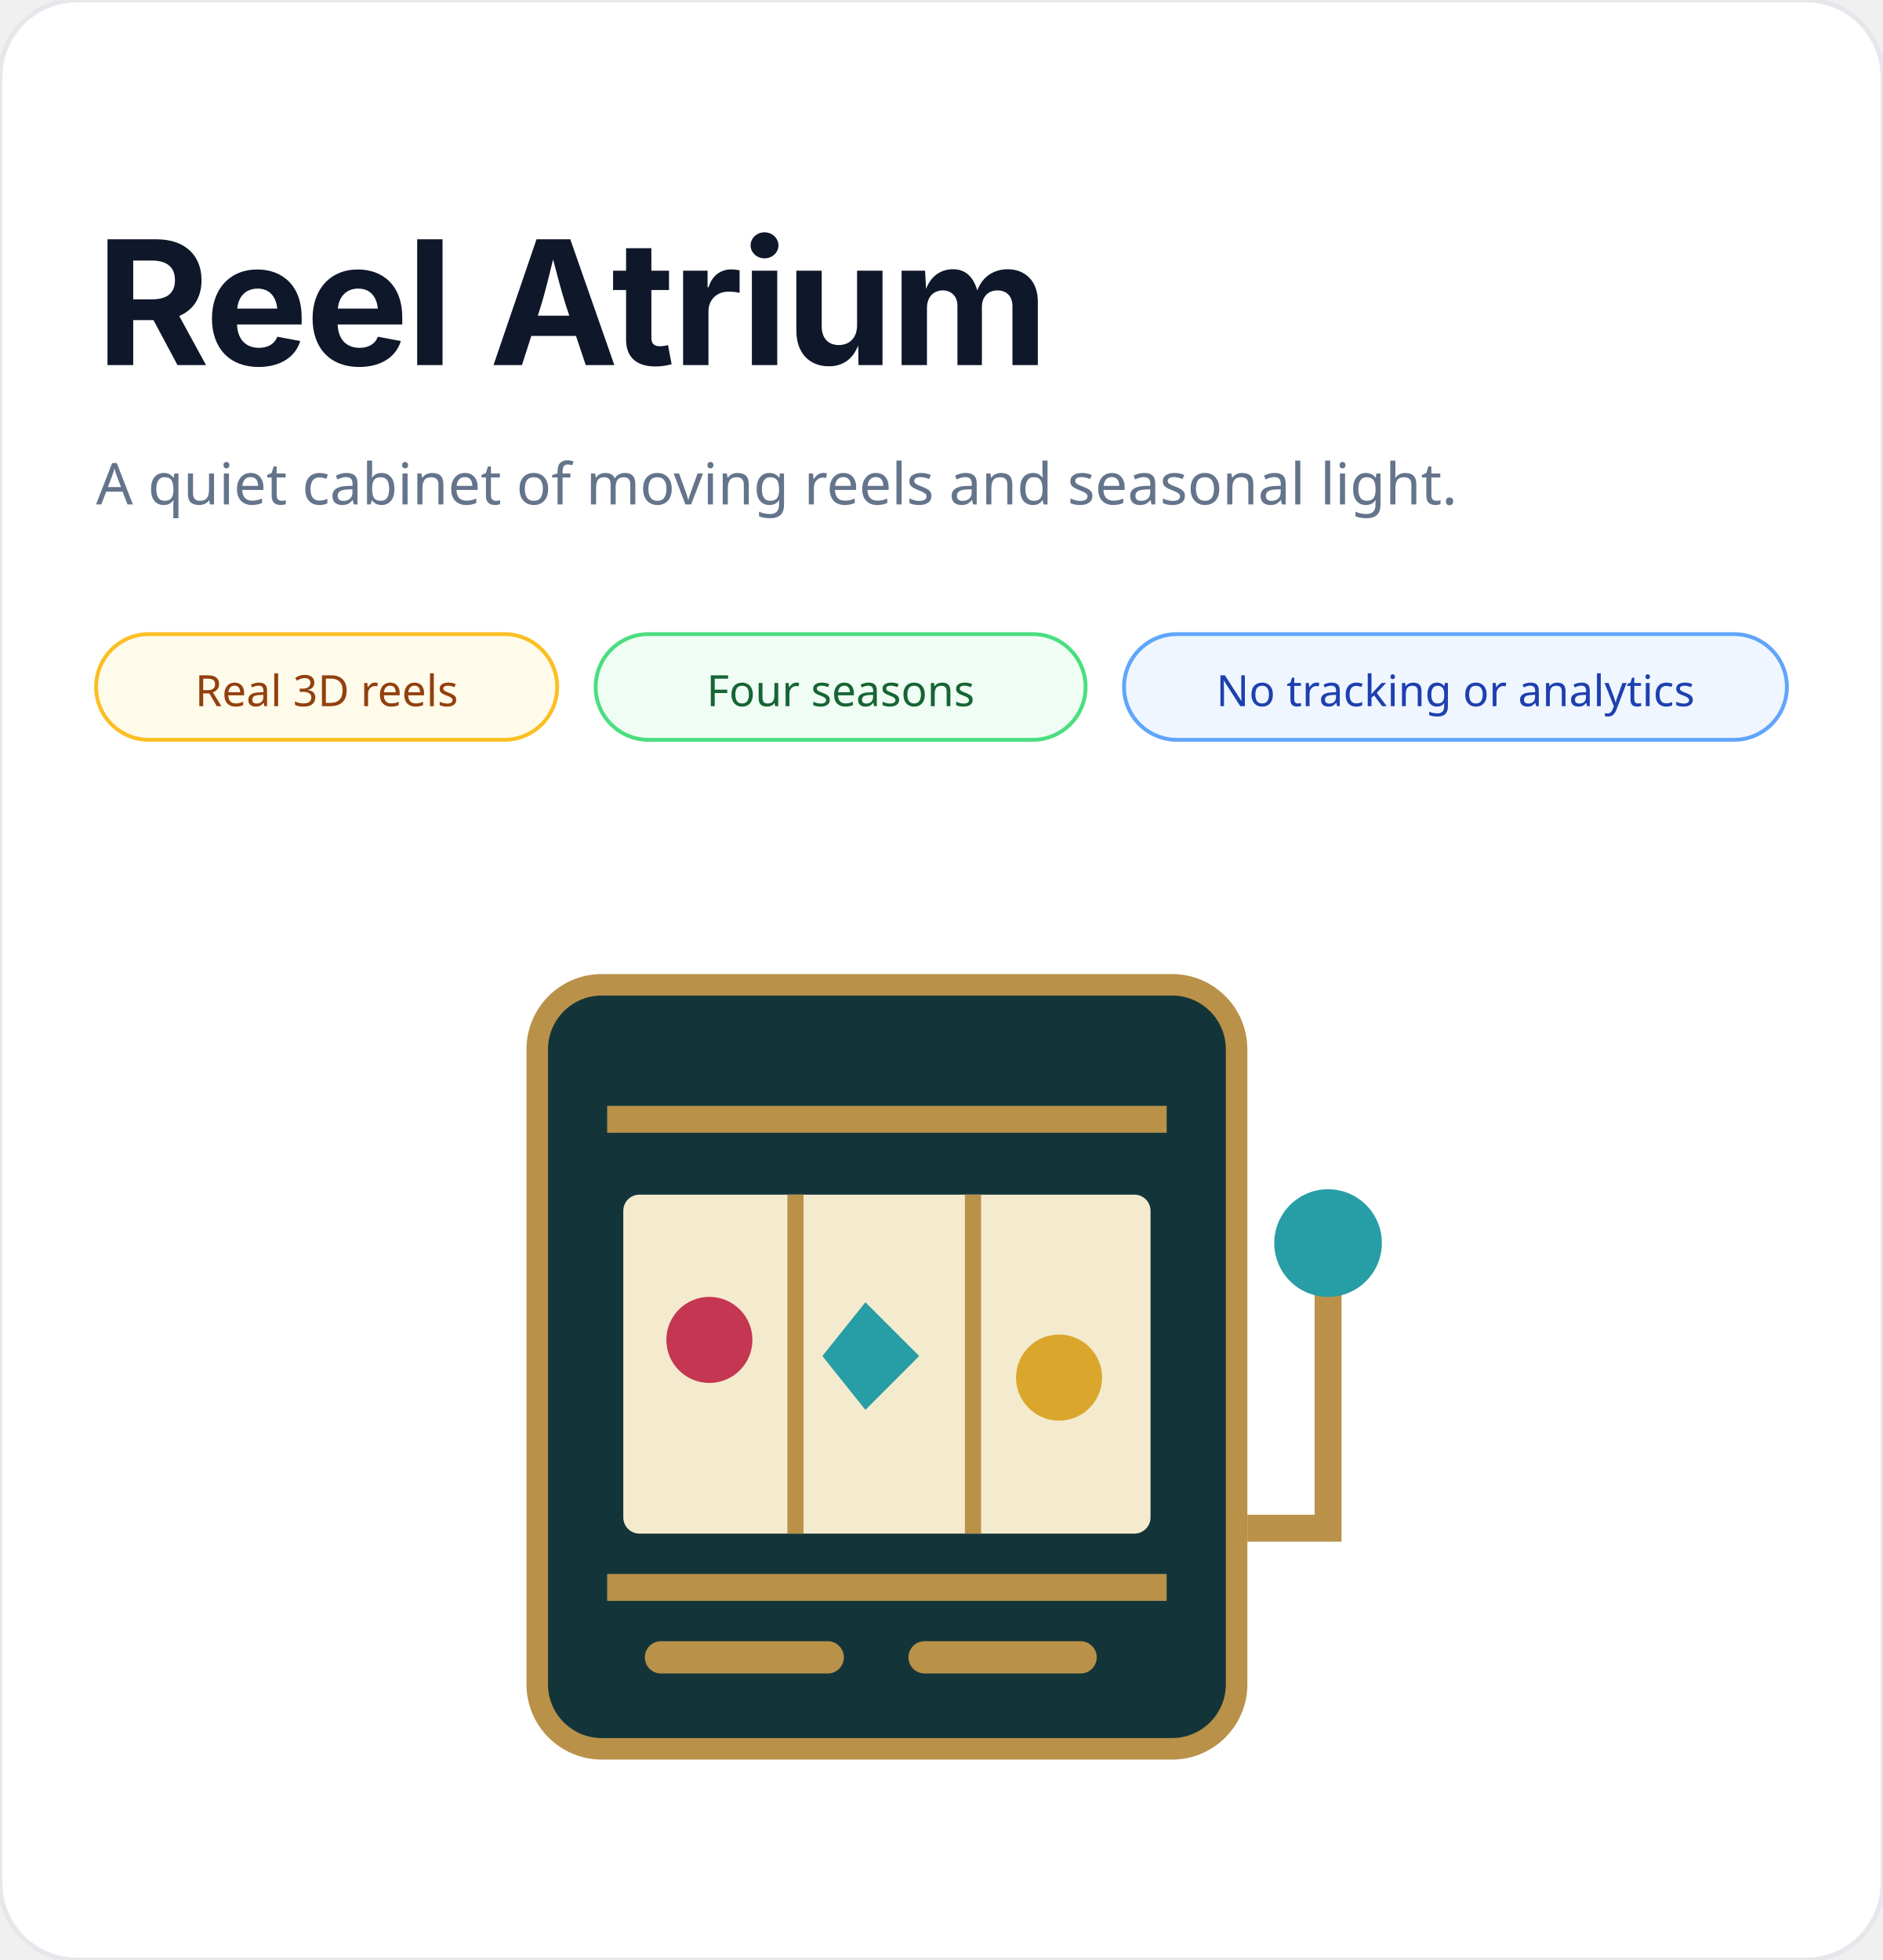
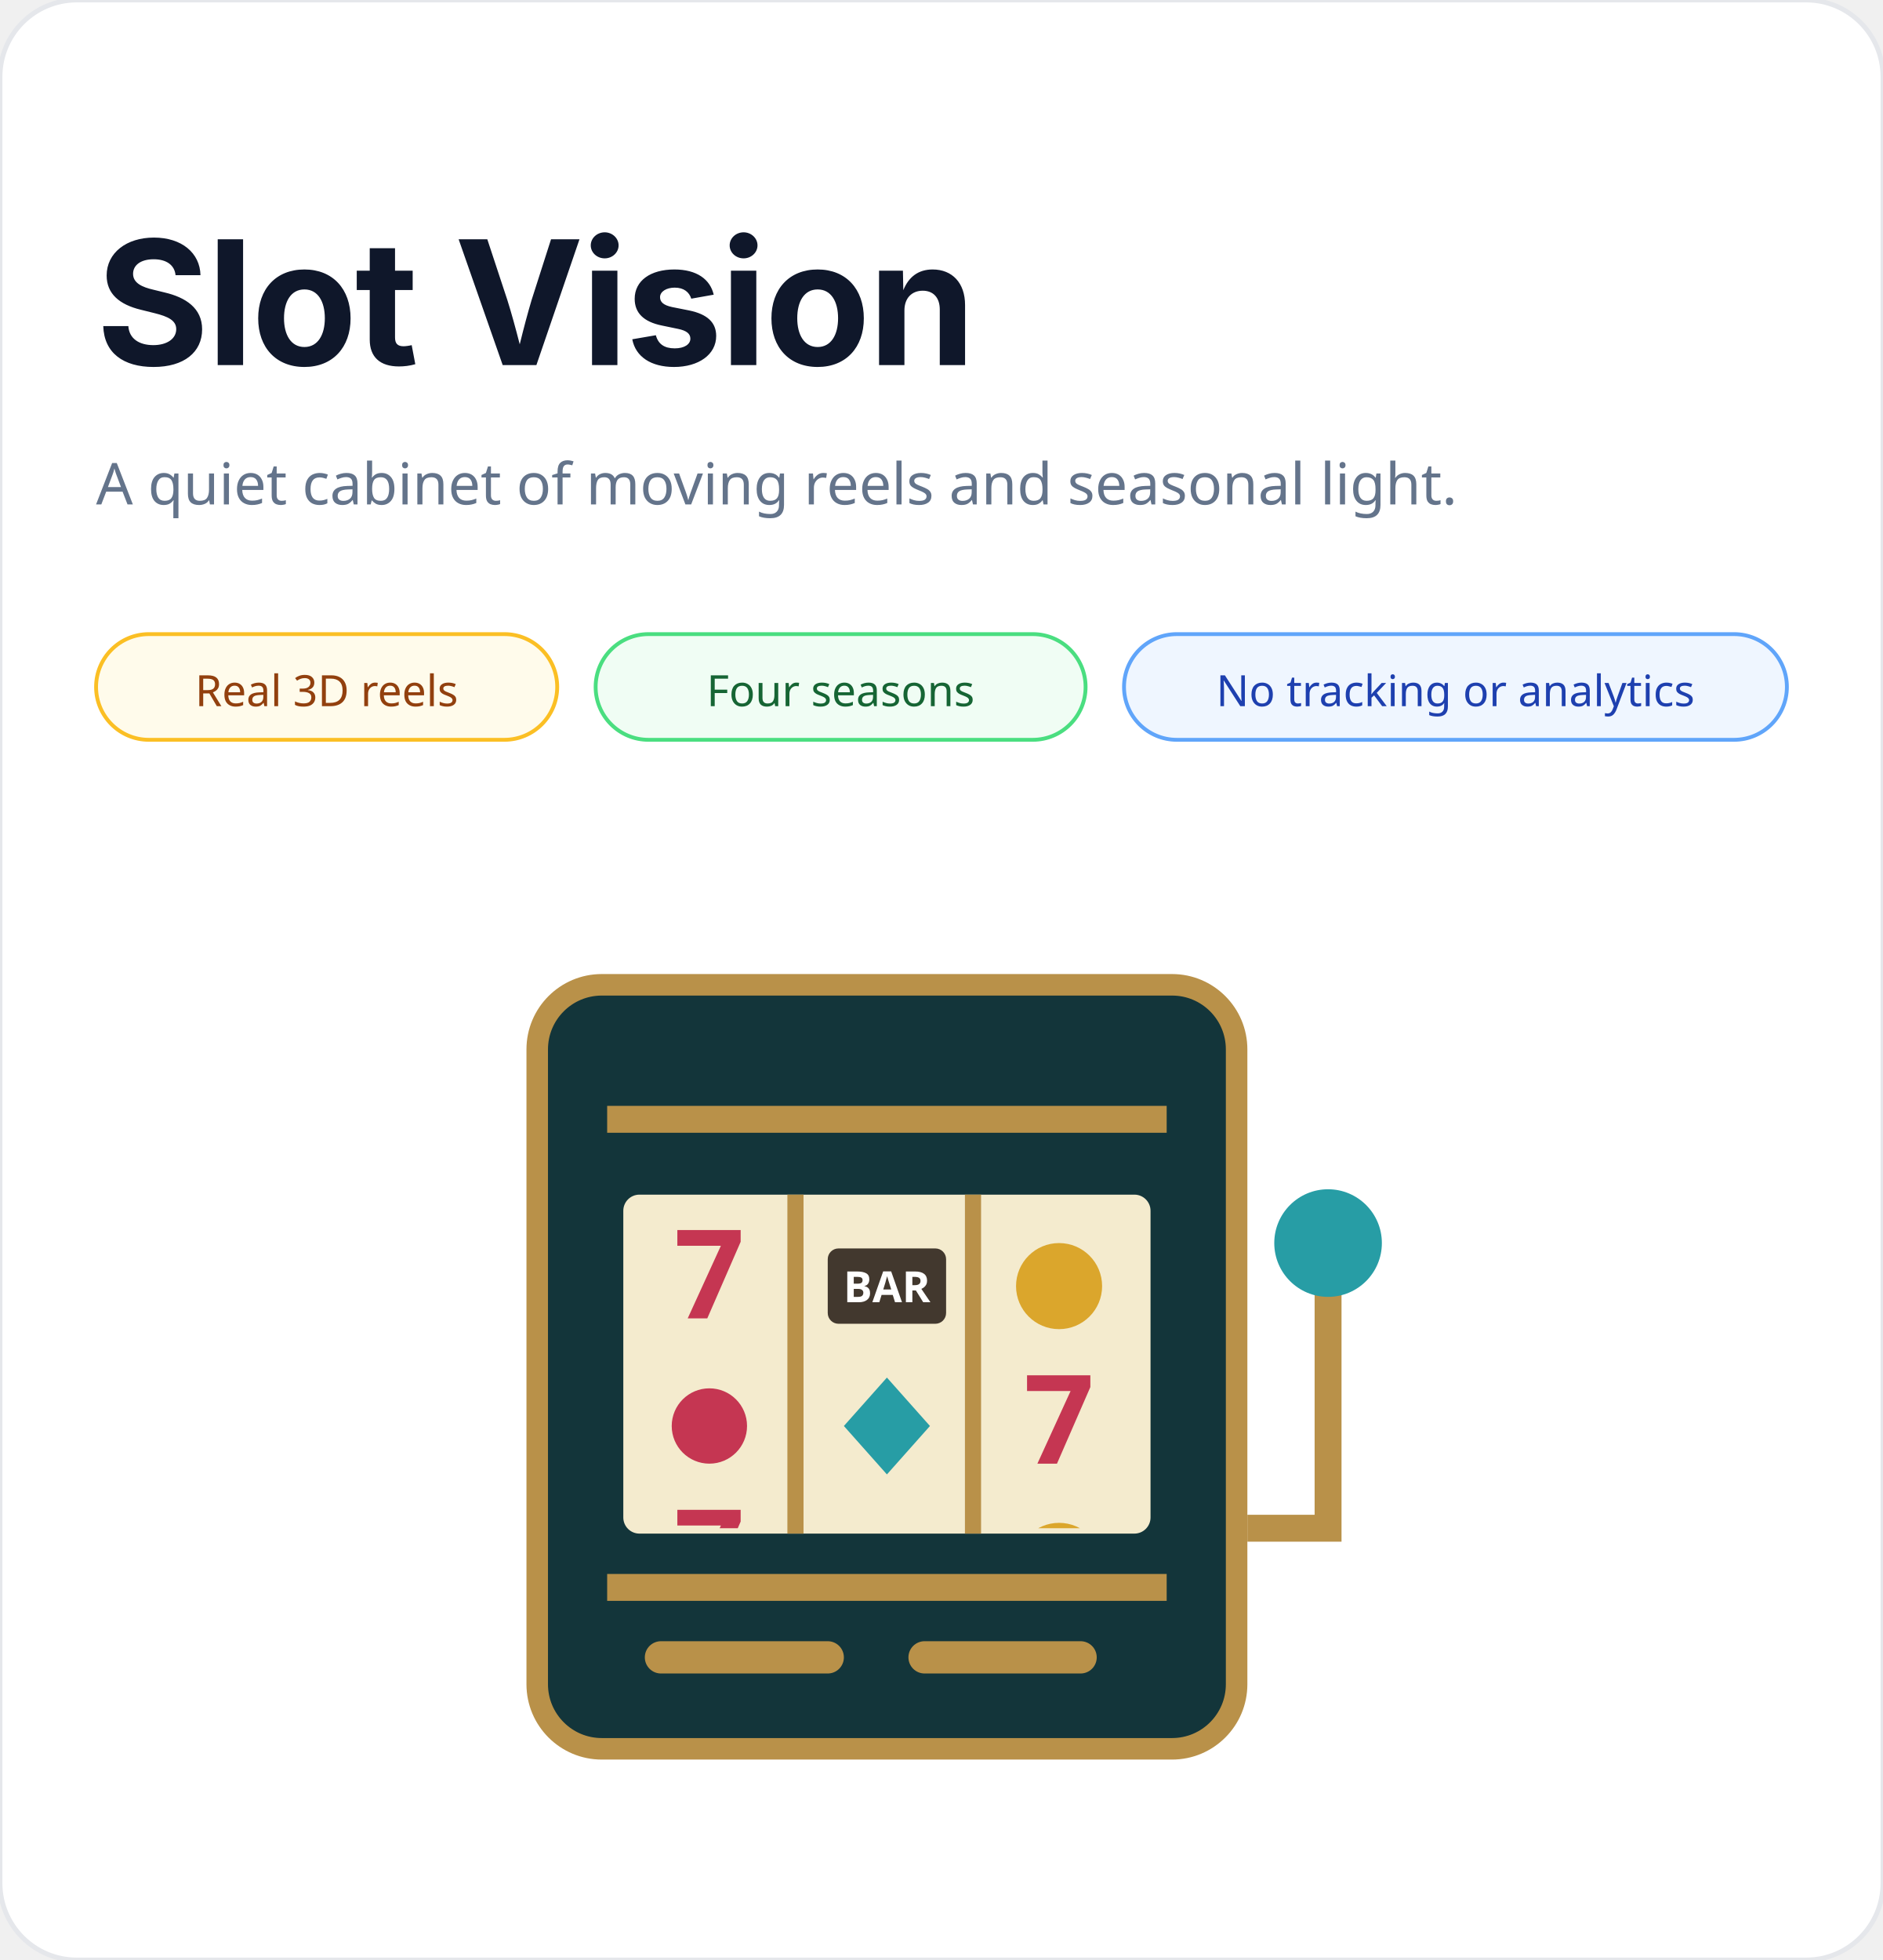
<svg xmlns="http://www.w3.org/2000/svg" viewBox="0 0 392 408" width="392" height="408">
-   <style>@keyframes drift{0%,100%{transform:translateY(-3px)}50%{transform:translateY(5px)}}.reel{animation:drift 8s ease-in-out infinite;transform-box:fill-box;transform-origin:center}@media(prefers-reduced-motion:reduce){.reel{animation:none}}</style>
+   <style>@keyframes spin{from{transform:translateY(0)}to{transform:translateY(-52px)}}.reel{animation:spin 2s linear infinite;transform-box:fill-box;transform-origin:center}.second{animation-duration:2.3s;animation-delay:-.8s}.third{animation-duration:2.6s;animation-delay:-1.4s}@media(prefers-reduced-motion:reduce){.reel{animation:none}}</style>
  <rect width="392" height="408" rx="16" fill="#fff" stroke="#e5e7eb" />
-   <text x="20" y="76" fill="#0f172a" font-family="system-ui, -apple-system, 'Segoe UI', sans-serif" font-size="36" font-weight="700" letter-spacing="-.5">Reel Atrium</text>
+   <text x="20" y="76" fill="#0f172a" font-family="system-ui, -apple-system, 'Segoe UI', sans-serif" font-size="36" font-weight="700" letter-spacing="-.5">Slot Vision</text>
  <text x="20" y="105" fill="#64748b" font-family="system-ui, sans-serif" font-size="12">A quiet cabinet of moving reels and seasonal light.</text>
  <g font-family="system-ui,sans-serif" font-size="9" text-anchor="middle" font-weight="500">
    <rect x="20" y="132" width="96" height="22" rx="11" fill="#fffbeb" stroke="#fbbf24" stroke-width=".8" />
    <text x="68" y="147" fill="#92400e">Real 3D reels</text>
    <rect x="124" y="132" width="102" height="22" rx="11" fill="#f0fdf4" stroke="#4ade80" stroke-width=".8" />
    <text x="175" y="147" fill="#166534">Four seasons</text>
    <rect x="234" y="132" width="138" height="22" rx="11" fill="#eff6ff" stroke="#60a5fa" stroke-width=".8" />
    <text x="303" y="147" fill="#1e40af">No tracking or analytics</text>
  </g>
  <g transform="translate(104 205) scale(1.12)">
    <rect x="7" y="0" width="130" height="142" rx="12" fill="#13353a" stroke="#b99149" stroke-width="4" />
    <path d="M20 25H124M20 112H124" stroke="#b99149" stroke-width="5" />
    <rect x="23" y="39" width="98" height="63" rx="3" fill="#f4ebce" />
    <path d="M55 39V102M88 39V102" stroke="#b99149" stroke-width="3" />
-     <g class="reel">
-       <circle cx="39" cy="66" r="8" fill="#c53652" />
-       <path d="M68 59L78 69L68 79L60 69Z" fill="#279da5" />
-       <circle cx="104" cy="73" r="8" fill="#dba62c" />
+     <clipPath id="reel-window">
+       <rect x="24" y="40" width="96" height="61" />
+     </clipPath>
+     <g clip-path="url(#reel-window)">
+       <g class="reel first">
+         <text x="39" y="62" fill="#c53652" font-family="system-ui,sans-serif" font-weight="800" font-size="23" text-anchor="middle">7</text>
+         <circle cx="39" cy="82" r="7" fill="#c53652" />
+         <text x="39" y="114" fill="#c53652" font-family="system-ui,sans-serif" font-weight="800" font-size="23" text-anchor="middle">7</text>
+         <circle cx="39" cy="134" r="7" fill="#c53652" />
+       </g>
+       <g class="reel second">
+         <rect x="61" y="49" width="22" height="14" rx="2" fill="#42382e" />
+         <text x="72" y="59" fill="#fff" font-family="system-ui,sans-serif" font-weight="700" font-size="8" text-anchor="middle">BAR</text>
+         <path d="M72 73l8 9-8 9-8-9Z" fill="#279da5" />
+         <rect x="61" y="101" width="22" height="14" rx="2" fill="#42382e" />
+         <text x="72" y="111" fill="#fff" font-family="system-ui,sans-serif" font-weight="700" font-size="8" text-anchor="middle">BAR</text>
+         <path d="M72 125l8 9-8 9-8-9Z" fill="#279da5" />
+       </g>
+       <g class="reel third">
+         <circle cx="104" cy="56" r="8" fill="#dba62c" />
+         <text x="104" y="89" fill="#c53652" font-family="system-ui,sans-serif" font-weight="800" font-size="23" text-anchor="middle">7</text>
+         <circle cx="104" cy="108" r="8" fill="#dba62c" />
+         <text x="104" y="141" fill="#c53652" font-family="system-ui,sans-serif" font-weight="800" font-size="23" text-anchor="middle">7</text>
+       </g>
    </g>
    <path d="M139 101H154V52" stroke="#b99149" stroke-width="5" fill="none" />
    <circle cx="154" cy="48" r="10" fill="#279da5" />
    <path d="M30 125H61M79 125H108" stroke="#b99149" stroke-width="6" stroke-linecap="round" />
  </g>
</svg>
